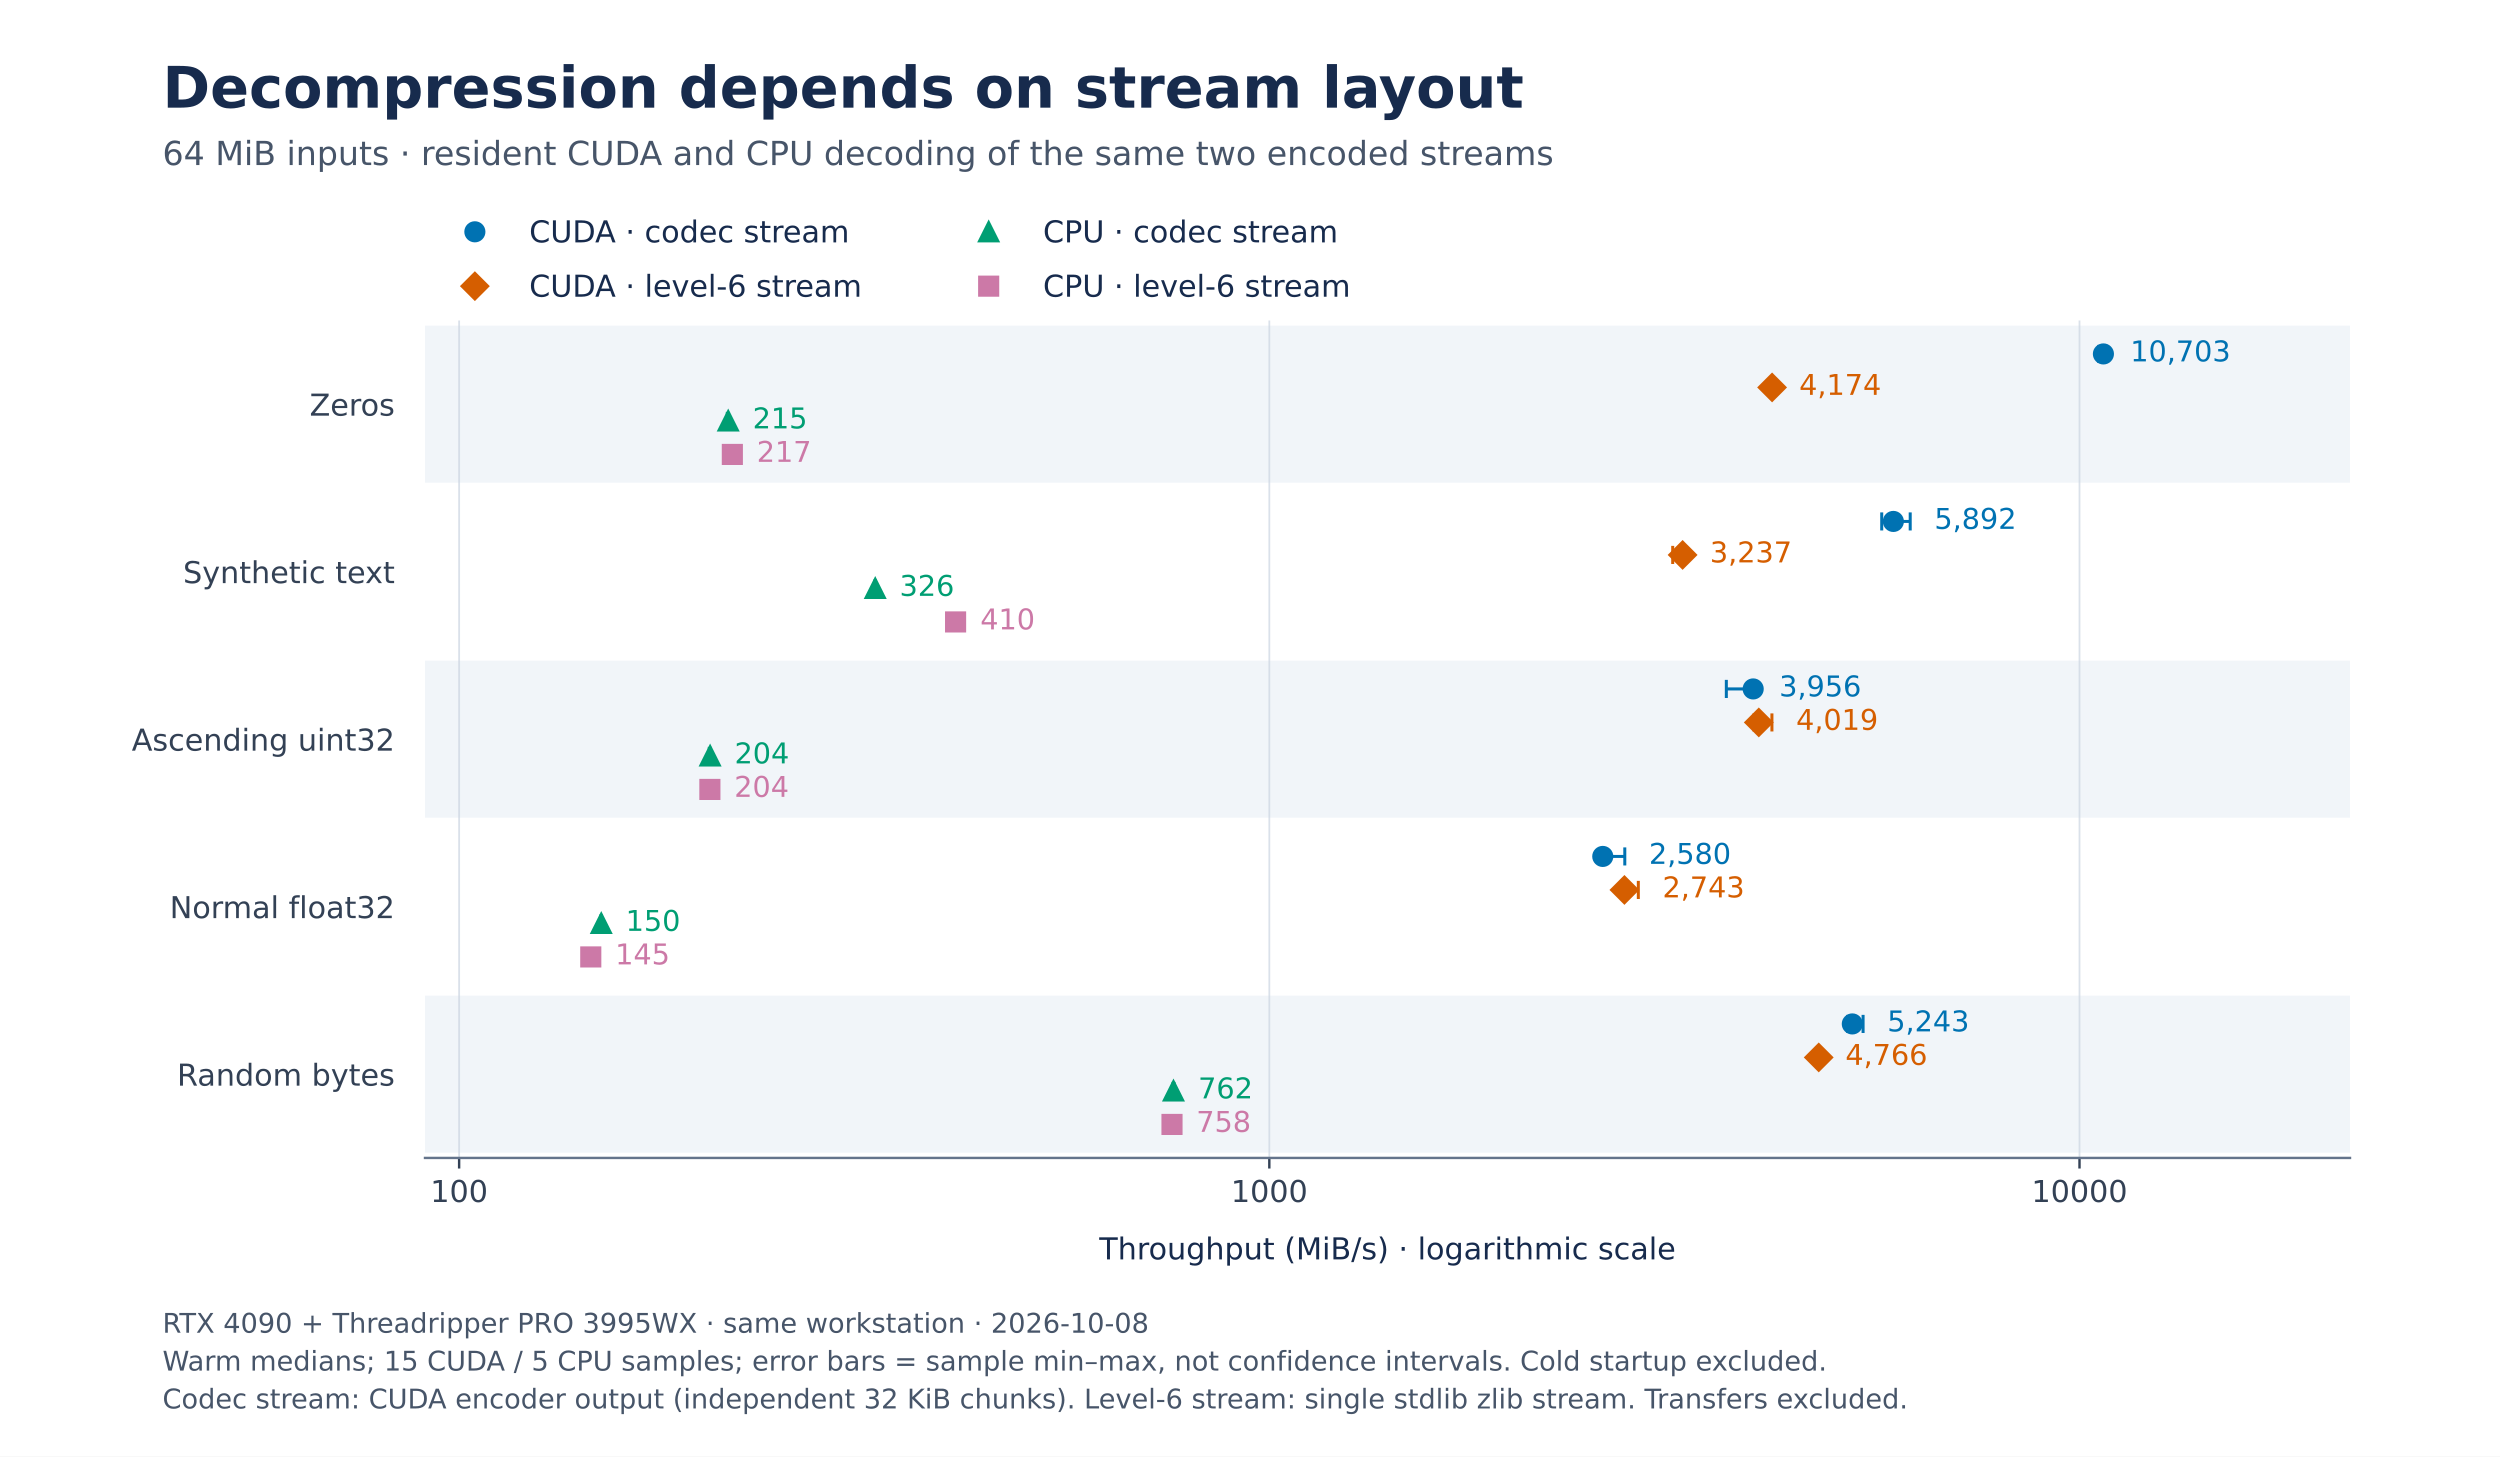
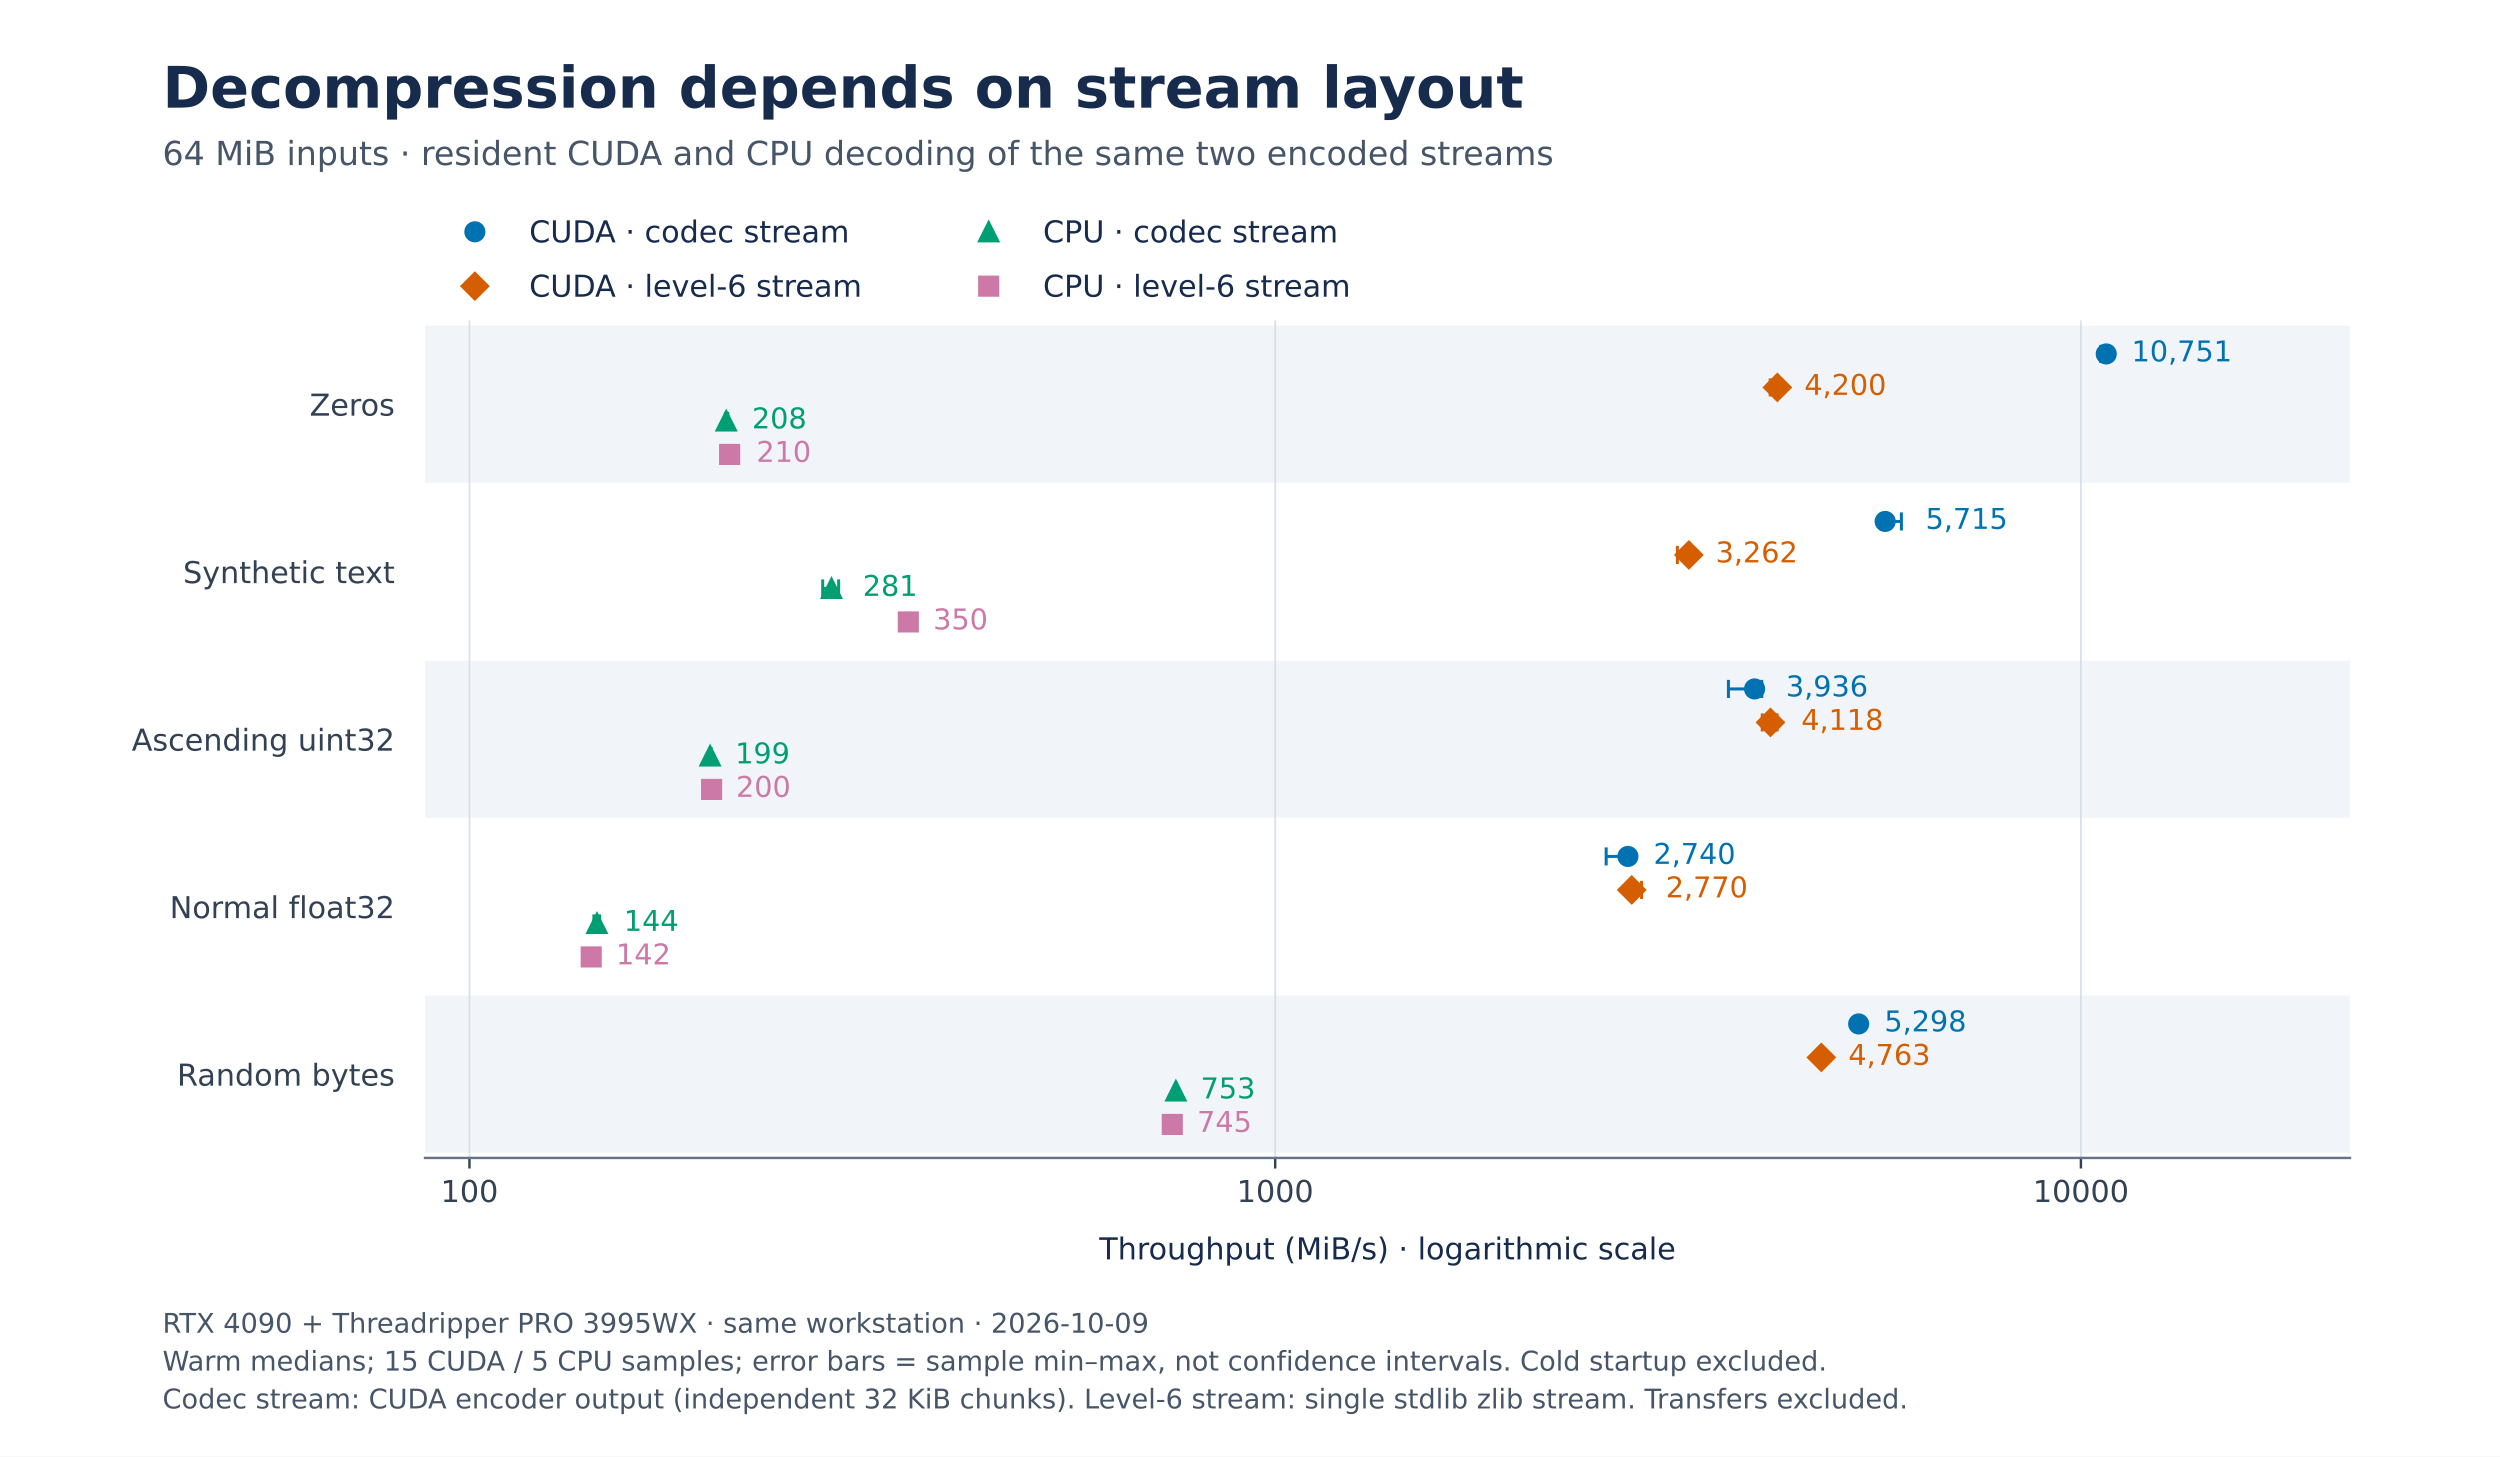
<svg xmlns="http://www.w3.org/2000/svg" xmlns:xlink="http://www.w3.org/1999/xlink" width="828pt" height="482.4pt" viewBox="0 0 828 482.4" version="1.1">
  <defs>
    <style type="text/css">*{stroke-linejoin: round; stroke-linecap: butt}</style>
  </defs>
  <g id="figure_1">
    <g id="patch_1">
      <path d="M 0 482.4 L 828 482.4 L 828 0 L 0 0 z " style="fill: #ffffff" />
    </g>
    <g id="axes_1">
      <g id="patch_2">
        <path d="M 140.76 383.508 L 778.32 383.508 L 778.32 106.128 L 140.76 106.128 z " style="fill: #ffffff" />
      </g>
      <g id="patch_3">
        <path d="M 140.76 108.347 L 778.32 108.347 L 778.32 159.385 L 140.76 159.385 z " clip-path="url(#p7696793b00)" style="fill: #f1f5f9; stroke: #f1f5f9; stroke-linejoin: miter" />
      </g>
      <g id="patch_4">
        <path d="M 140.76 219.299 L 778.32 219.299 L 778.32 270.337 L 140.76 270.337 z " clip-path="url(#p7696793b00)" style="fill: #f1f5f9; stroke: #f1f5f9; stroke-linejoin: miter" />
      </g>
      <g id="patch_5">
        <path d="M 140.76 330.251 L 778.32 330.251 L 778.32 381.289 L 140.76 381.289 z " clip-path="url(#p7696793b00)" style="fill: #f1f5f9; stroke: #f1f5f9; stroke-linejoin: miter" />
      </g>
      <g id="matplotlib.axis_1">
        <g id="xtick_1">
          <g id="line2d_1">
-             <path d="M 152.062 383.508 L 152.062 106.128 " clip-path="url(#p7696793b00)" style="fill: none; stroke: #cbd5e1; stroke-opacity: 0.7; stroke-width: 0.6; stroke-linecap: square" />
+             <path d="M 155.487 383.508 L 155.487 106.128 " clip-path="url(#p7696793b00)" style="fill: none; stroke: #cbd5e1; stroke-opacity: 0.7; stroke-width: 0.6; stroke-linecap: square" />
          </g>
          <g id="line2d_2">
            <defs>
              <path id="mdb11cd550d" d="M 0 0 L 0 3.5 " style="stroke: #334155; stroke-width: 0.8" />
            </defs>
            <g>
-               <use xlink:href="#mdb11cd550d" x="152.062" y="383.508" style="fill: #334155; stroke: #334155; stroke-width: 0.8" />
+               <use xlink:href="#mdb11cd550d" x="155.487" y="383.508" style="fill: #334155; stroke: #334155; stroke-width: 0.8" />
            </g>
          </g>
          <g id="text_1">
-             <text style="font-size: 10px; font-family: 'DejaVu Sans'; text-anchor: middle; fill: #334155" x="152.062" y="398.106" transform="rotate(-0 152.0619 398.1057)">100</text>
+             <text style="font-size: 10px; font-family: 'DejaVu Sans'; text-anchor: middle; fill: #334155" x="155.487" y="398.106" transform="rotate(-0 155.4866 398.1057)">100</text>
          </g>
        </g>
        <g id="xtick_2">
          <g id="line2d_3">
-             <path d="M 420.397 383.508 L 420.397 106.128 " clip-path="url(#p7696793b00)" style="fill: none; stroke: #cbd5e1; stroke-opacity: 0.7; stroke-width: 0.6; stroke-linecap: square" />
+             <path d="M 422.342 383.508 L 422.342 106.128 " clip-path="url(#p7696793b00)" style="fill: none; stroke: #cbd5e1; stroke-opacity: 0.7; stroke-width: 0.6; stroke-linecap: square" />
          </g>
          <g id="line2d_4">
            <g>
-               <use xlink:href="#mdb11cd550d" x="420.397" y="383.508" style="fill: #334155; stroke: #334155; stroke-width: 0.8" />
+               <use xlink:href="#mdb11cd550d" x="422.342" y="383.508" style="fill: #334155; stroke: #334155; stroke-width: 0.8" />
            </g>
          </g>
          <g id="text_2">
-             <text style="font-size: 10px; font-family: 'DejaVu Sans'; text-anchor: middle; fill: #334155" x="420.397" y="398.106" transform="rotate(-0 420.3966 398.1057)">1000</text>
+             <text style="font-size: 10px; font-family: 'DejaVu Sans'; text-anchor: middle; fill: #334155" x="422.342" y="398.106" transform="rotate(-0 422.3421 398.1057)">1000</text>
          </g>
        </g>
        <g id="xtick_3">
          <g id="line2d_5">
-             <path d="M 688.731 383.508 L 688.731 106.128 " clip-path="url(#p7696793b00)" style="fill: none; stroke: #cbd5e1; stroke-opacity: 0.7; stroke-width: 0.6; stroke-linecap: square" />
+             <path d="M 689.198 383.508 L 689.198 106.128 " clip-path="url(#p7696793b00)" style="fill: none; stroke: #cbd5e1; stroke-opacity: 0.7; stroke-width: 0.6; stroke-linecap: square" />
          </g>
          <g id="line2d_6">
            <g>
-               <use xlink:href="#mdb11cd550d" x="688.731" y="383.508" style="fill: #334155; stroke: #334155; stroke-width: 0.8" />
+               <use xlink:href="#mdb11cd550d" x="689.198" y="383.508" style="fill: #334155; stroke: #334155; stroke-width: 0.8" />
            </g>
          </g>
          <g id="text_3">
-             <text style="font-size: 10px; font-family: 'DejaVu Sans'; text-anchor: middle; fill: #334155" x="688.731" y="398.106" transform="rotate(-0 688.7314 398.1057)">10000</text>
+             <text style="font-size: 10px; font-family: 'DejaVu Sans'; text-anchor: middle; fill: #334155" x="689.198" y="398.106" transform="rotate(-0 689.1976 398.1057)">10000</text>
          </g>
        </g>
        <g id="text_4">
          <text style="font-size: 10px; font-family: 'DejaVu Sans'; text-anchor: middle; fill: #172b4d" x="459.54" y="417.106" transform="rotate(-0 459.54 417.1064)">Throughput (MiB/s) · logarithmic scale</text>
        </g>
      </g>
      <g id="matplotlib.axis_2">
        <g id="ytick_1">
          <g id="line2d_7" />
          <g id="text_5">
            <text style="font-size: 10px; font-family: 'DejaVu Sans'; text-anchor: end; fill: #334155" x="130.76" y="137.665" transform="rotate(-0 130.76 137.6648)">Zeros</text>
          </g>
        </g>
        <g id="ytick_2">
          <g id="line2d_8" />
          <g id="text_6">
            <text style="font-size: 10px; font-family: 'DejaVu Sans'; text-anchor: end; fill: #334155" x="130.76" y="193.141" transform="rotate(-0 130.76 193.1412)">Synthetic text</text>
          </g>
        </g>
        <g id="ytick_3">
          <g id="line2d_9" />
          <g id="text_7">
            <text style="font-size: 10px; font-family: 'DejaVu Sans'; text-anchor: end; fill: #334155" x="130.76" y="248.617" transform="rotate(-0 130.76 248.6172)">Ascending uint32</text>
          </g>
        </g>
        <g id="ytick_4">
          <g id="line2d_10" />
          <g id="text_8">
            <text style="font-size: 10px; font-family: 'DejaVu Sans'; text-anchor: end; fill: #334155" x="130.76" y="304.093" transform="rotate(-0 130.76 304.0932)">Normal float32</text>
          </g>
        </g>
        <g id="ytick_5">
          <g id="line2d_11" />
          <g id="text_9">
            <text style="font-size: 10px; font-family: 'DejaVu Sans'; text-anchor: end; fill: #334155" x="130.76" y="359.569" transform="rotate(-0 130.76 359.5692)">Random bytes</text>
          </g>
        </g>
      </g>
      <g id="patch_6">
        <path d="M 140.76 383.508 L 778.32 383.508 " style="fill: none; stroke: #64748b; stroke-width: 0.8; stroke-linejoin: miter; stroke-linecap: square" />
      </g>
      <g id="LineCollection_1">
-         <path d="M 695.129 117.223 L 697.543 117.223 " clip-path="url(#p7696793b00)" style="fill: none; stroke: #0072b2" />
+         <path d="M 695.754 117.223 L 697.988 117.223 " clip-path="url(#p7696793b00)" style="fill: none; stroke: #0072b2" />
      </g>
      <g id="line2d_12">
        <defs>
          <path id="m80cfbcdc09" d="M 0 3 L 0 -3 " style="stroke: #0072b2" />
        </defs>
        <g clip-path="url(#p7696793b00)">
-           <use xlink:href="#m80cfbcdc09" x="695.129" y="117.223" style="fill: #0072b2; stroke: #0072b2" />
+           <use xlink:href="#m80cfbcdc09" x="695.754" y="117.223" style="fill: #0072b2; stroke: #0072b2" />
        </g>
      </g>
      <g id="line2d_13">
        <g clip-path="url(#p7696793b00)">
-           <use xlink:href="#m80cfbcdc09" x="697.543" y="117.223" style="fill: #0072b2; stroke: #0072b2" />
+           <use xlink:href="#m80cfbcdc09" x="697.988" y="117.223" style="fill: #0072b2; stroke: #0072b2" />
        </g>
      </g>
      <g id="text_10">
-         <text style="font-size: 9.5px; font-family: 'DejaVu Sans'; text-anchor: start; fill: #0072b2" x="705.543" y="119.691" transform="rotate(-0 705.5432 119.691)">10,703</text>
+         <text style="font-size: 9.5px; font-family: 'DejaVu Sans'; text-anchor: start; fill: #0072b2" x="705.988" y="119.691" transform="rotate(-0 705.9885 119.691)">10,751</text>
      </g>
      <g id="LineCollection_2">
-         <path d="M 586.339 128.318 L 587.873 128.318 " clip-path="url(#p7696793b00)" style="fill: none; stroke: #d55e00" />
+         <path d="M 586.29 128.318 L 589.574 128.318 " clip-path="url(#p7696793b00)" style="fill: none; stroke: #d55e00" />
      </g>
      <g id="line2d_14">
        <defs>
          <path id="mbd5bac8d59" d="M 0 3 L 0 -3 " style="stroke: #d55e00" />
        </defs>
        <g clip-path="url(#p7696793b00)">
-           <use xlink:href="#mbd5bac8d59" x="586.339" y="128.318" style="fill: #d55e00; stroke: #d55e00" />
+           <use xlink:href="#mbd5bac8d59" x="586.29" y="128.318" style="fill: #d55e00; stroke: #d55e00" />
        </g>
      </g>
      <g id="line2d_15">
        <g clip-path="url(#p7696793b00)">
-           <use xlink:href="#mbd5bac8d59" x="587.873" y="128.318" style="fill: #d55e00; stroke: #d55e00" />
+           <use xlink:href="#mbd5bac8d59" x="589.574" y="128.318" style="fill: #d55e00; stroke: #d55e00" />
        </g>
      </g>
      <g id="text_11">
-         <text style="font-size: 9.5px; font-family: 'DejaVu Sans'; text-anchor: start; fill: #d55e00" x="595.873" y="130.786" transform="rotate(-0 595.8726 130.7862)">4,174</text>
+         <text style="font-size: 9.5px; font-family: 'DejaVu Sans'; text-anchor: start; fill: #d55e00" x="597.574" y="130.786" transform="rotate(-0 597.5739 130.7862)">4,200</text>
      </g>
      <g id="LineCollection_3">
-         <path d="M 240.879 139.414 L 241.282 139.414 " clip-path="url(#p7696793b00)" style="fill: none; stroke: #009e73" />
+         <path d="M 240.259 139.414 L 241.046 139.414 " clip-path="url(#p7696793b00)" style="fill: none; stroke: #009e73" />
      </g>
      <g id="line2d_16">
        <defs>
          <path id="md7ef5a2eea" d="M 0 3 L 0 -3 " style="stroke: #009e73" />
        </defs>
        <g clip-path="url(#p7696793b00)">
-           <use xlink:href="#md7ef5a2eea" x="240.879" y="139.414" style="fill: #009e73; stroke: #009e73" />
+           <use xlink:href="#md7ef5a2eea" x="240.259" y="139.414" style="fill: #009e73; stroke: #009e73" />
        </g>
      </g>
      <g id="line2d_17">
        <g clip-path="url(#p7696793b00)">
-           <use xlink:href="#md7ef5a2eea" x="241.282" y="139.414" style="fill: #009e73; stroke: #009e73" />
+           <use xlink:href="#md7ef5a2eea" x="241.046" y="139.414" style="fill: #009e73; stroke: #009e73" />
        </g>
      </g>
      <g id="text_12">
-         <text style="font-size: 9.5px; font-family: 'DejaVu Sans'; text-anchor: start; fill: #009e73" x="249.282" y="141.881" transform="rotate(-0 249.2824 141.8814)">215</text>
+         <text style="font-size: 9.5px; font-family: 'DejaVu Sans'; text-anchor: start; fill: #009e73" x="249.046" y="141.881" transform="rotate(-0 249.0459 141.8814)">208</text>
      </g>
      <g id="LineCollection_4">
-         <path d="M 242.144 150.509 L 242.627 150.509 " clip-path="url(#p7696793b00)" style="fill: none; stroke: #cc79a7" />
+         <path d="M 241.36 150.509 L 242.517 150.509 " clip-path="url(#p7696793b00)" style="fill: none; stroke: #cc79a7" />
      </g>
      <g id="line2d_18">
        <defs>
          <path id="me2fd30c0d4" d="M 0 3 L 0 -3 " style="stroke: #cc79a7" />
        </defs>
        <g clip-path="url(#p7696793b00)">
-           <use xlink:href="#me2fd30c0d4" x="242.144" y="150.509" style="fill: #cc79a7; stroke: #cc79a7" />
+           <use xlink:href="#me2fd30c0d4" x="241.36" y="150.509" style="fill: #cc79a7; stroke: #cc79a7" />
        </g>
      </g>
      <g id="line2d_19">
        <g clip-path="url(#p7696793b00)">
-           <use xlink:href="#me2fd30c0d4" x="242.627" y="150.509" style="fill: #cc79a7; stroke: #cc79a7" />
+           <use xlink:href="#me2fd30c0d4" x="242.517" y="150.509" style="fill: #cc79a7; stroke: #cc79a7" />
        </g>
      </g>
      <g id="text_13">
-         <text style="font-size: 9.5px; font-family: 'DejaVu Sans'; text-anchor: start; fill: #cc79a7" x="250.627" y="152.977" transform="rotate(-0 250.627 152.9766)">217</text>
+         <text style="font-size: 9.5px; font-family: 'DejaVu Sans'; text-anchor: start; fill: #cc79a7" x="250.517" y="152.977" transform="rotate(-0 250.5175 152.9766)">210</text>
      </g>
      <g id="LineCollection_5">
-         <path d="M 623.225 172.699 L 632.66 172.699 " clip-path="url(#p7696793b00)" style="fill: none; stroke: #0072b2" />
+         <path d="M 623.064 172.699 L 629.743 172.699 " clip-path="url(#p7696793b00)" style="fill: none; stroke: #0072b2" />
      </g>
      <g id="line2d_20">
        <g clip-path="url(#p7696793b00)">
-           <use xlink:href="#m80cfbcdc09" x="623.225" y="172.699" style="fill: #0072b2; stroke: #0072b2" />
+           <use xlink:href="#m80cfbcdc09" x="623.064" y="172.699" style="fill: #0072b2; stroke: #0072b2" />
        </g>
      </g>
      <g id="line2d_21">
        <g clip-path="url(#p7696793b00)">
-           <use xlink:href="#m80cfbcdc09" x="632.66" y="172.699" style="fill: #0072b2; stroke: #0072b2" />
+           <use xlink:href="#m80cfbcdc09" x="629.743" y="172.699" style="fill: #0072b2; stroke: #0072b2" />
        </g>
      </g>
      <g id="text_14">
-         <text style="font-size: 9.5px; font-family: 'DejaVu Sans'; text-anchor: start; fill: #0072b2" x="640.66" y="175.167" transform="rotate(-0 640.6603 175.167)">5,892</text>
+         <text style="font-size: 9.5px; font-family: 'DejaVu Sans'; text-anchor: start; fill: #0072b2" x="637.743" y="175.167" transform="rotate(-0 637.7434 175.167)">5,715</text>
      </g>
      <g id="LineCollection_6">
-         <path d="M 554.003 183.794 L 558.312 183.794 " clip-path="url(#p7696793b00)" style="fill: none; stroke: #d55e00" />
+         <path d="M 555.547 183.794 L 560.212 183.794 " clip-path="url(#p7696793b00)" style="fill: none; stroke: #d55e00" />
      </g>
      <g id="line2d_22">
        <g clip-path="url(#p7696793b00)">
-           <use xlink:href="#mbd5bac8d59" x="554.003" y="183.794" style="fill: #d55e00; stroke: #d55e00" />
+           <use xlink:href="#mbd5bac8d59" x="555.547" y="183.794" style="fill: #d55e00; stroke: #d55e00" />
        </g>
      </g>
      <g id="line2d_23">
        <g clip-path="url(#p7696793b00)">
-           <use xlink:href="#mbd5bac8d59" x="558.312" y="183.794" style="fill: #d55e00; stroke: #d55e00" />
+           <use xlink:href="#mbd5bac8d59" x="560.212" y="183.794" style="fill: #d55e00; stroke: #d55e00" />
        </g>
      </g>
      <g id="text_15">
-         <text style="font-size: 9.5px; font-family: 'DejaVu Sans'; text-anchor: start; fill: #d55e00" x="566.312" y="186.262" transform="rotate(-0 566.3117 186.2622)">3,237</text>
+         <text style="font-size: 9.5px; font-family: 'DejaVu Sans'; text-anchor: start; fill: #d55e00" x="568.212" y="186.262" transform="rotate(-0 568.2118 186.2622)">3,262</text>
      </g>
      <g id="LineCollection_7">
-         <path d="M 289.772 194.89 L 289.938 194.89 " clip-path="url(#p7696793b00)" style="fill: none; stroke: #009e73" />
+         <path d="M 272.472 194.89 L 277.753 194.89 " clip-path="url(#p7696793b00)" style="fill: none; stroke: #009e73" />
      </g>
      <g id="line2d_24">
        <g clip-path="url(#p7696793b00)">
-           <use xlink:href="#md7ef5a2eea" x="289.772" y="194.89" style="fill: #009e73; stroke: #009e73" />
+           <use xlink:href="#md7ef5a2eea" x="272.472" y="194.89" style="fill: #009e73; stroke: #009e73" />
        </g>
      </g>
      <g id="line2d_25">
        <g clip-path="url(#p7696793b00)">
-           <use xlink:href="#md7ef5a2eea" x="289.938" y="194.89" style="fill: #009e73; stroke: #009e73" />
+           <use xlink:href="#md7ef5a2eea" x="277.753" y="194.89" style="fill: #009e73; stroke: #009e73" />
        </g>
      </g>
      <g id="text_16">
-         <text style="font-size: 9.5px; font-family: 'DejaVu Sans'; text-anchor: start; fill: #009e73" x="297.938" y="197.357" transform="rotate(-0 297.9385 197.3574)">326</text>
+         <text style="font-size: 9.5px; font-family: 'DejaVu Sans'; text-anchor: start; fill: #009e73" x="285.753" y="197.357" transform="rotate(-0 285.753 197.3574)">281</text>
      </g>
      <g id="LineCollection_8">
-         <path d="M 316.127 205.985 L 316.66 205.985 " clip-path="url(#p7696793b00)" style="fill: none; stroke: #cc79a7" />
+         <path d="M 300.077 205.985 L 301.071 205.985 " clip-path="url(#p7696793b00)" style="fill: none; stroke: #cc79a7" />
      </g>
      <g id="line2d_26">
        <g clip-path="url(#p7696793b00)">
-           <use xlink:href="#me2fd30c0d4" x="316.127" y="205.985" style="fill: #cc79a7; stroke: #cc79a7" />
+           <use xlink:href="#me2fd30c0d4" x="300.077" y="205.985" style="fill: #cc79a7; stroke: #cc79a7" />
        </g>
      </g>
      <g id="line2d_27">
        <g clip-path="url(#p7696793b00)">
-           <use xlink:href="#me2fd30c0d4" x="316.66" y="205.985" style="fill: #cc79a7; stroke: #cc79a7" />
+           <use xlink:href="#me2fd30c0d4" x="301.071" y="205.985" style="fill: #cc79a7; stroke: #cc79a7" />
        </g>
      </g>
      <g id="text_17">
-         <text style="font-size: 9.5px; font-family: 'DejaVu Sans'; text-anchor: start; fill: #cc79a7" x="324.66" y="208.453" transform="rotate(-0 324.6595 208.4526)">410</text>
+         <text style="font-size: 9.5px; font-family: 'DejaVu Sans'; text-anchor: start; fill: #cc79a7" x="309.071" y="208.453" transform="rotate(-0 309.0708 208.4526)">350</text>
      </g>
      <g id="LineCollection_9">
-         <path d="M 571.763 228.175 L 581.27 228.175 " clip-path="url(#p7696793b00)" style="fill: none; stroke: #0072b2" />
+         <path d="M 572.461 228.175 L 583.496 228.175 " clip-path="url(#p7696793b00)" style="fill: none; stroke: #0072b2" />
      </g>
      <g id="line2d_28">
        <g clip-path="url(#p7696793b00)">
-           <use xlink:href="#m80cfbcdc09" x="571.763" y="228.175" style="fill: #0072b2; stroke: #0072b2" />
+           <use xlink:href="#m80cfbcdc09" x="572.461" y="228.175" style="fill: #0072b2; stroke: #0072b2" />
        </g>
      </g>
      <g id="line2d_29">
        <g clip-path="url(#p7696793b00)">
-           <use xlink:href="#m80cfbcdc09" x="581.27" y="228.175" style="fill: #0072b2; stroke: #0072b2" />
+           <use xlink:href="#m80cfbcdc09" x="583.496" y="228.175" style="fill: #0072b2; stroke: #0072b2" />
        </g>
      </g>
      <g id="text_18">
-         <text style="font-size: 9.5px; font-family: 'DejaVu Sans'; text-anchor: start; fill: #0072b2" x="589.27" y="230.643" transform="rotate(-0 589.2702 230.643)">3,956</text>
+         <text style="font-size: 9.5px; font-family: 'DejaVu Sans'; text-anchor: start; fill: #0072b2" x="591.496" y="230.643" transform="rotate(-0 591.4961 230.643)">3,936</text>
      </g>
      <g id="LineCollection_10">
-         <path d="M 580.931 239.27 L 586.861 239.27 " clip-path="url(#p7696793b00)" style="fill: none; stroke: #d55e00" />
+         <path d="M 583.665 239.27 L 588.582 239.27 " clip-path="url(#p7696793b00)" style="fill: none; stroke: #d55e00" />
      </g>
      <g id="line2d_30">
        <g clip-path="url(#p7696793b00)">
-           <use xlink:href="#mbd5bac8d59" x="580.931" y="239.27" style="fill: #d55e00; stroke: #d55e00" />
+           <use xlink:href="#mbd5bac8d59" x="583.665" y="239.27" style="fill: #d55e00; stroke: #d55e00" />
        </g>
      </g>
      <g id="line2d_31">
        <g clip-path="url(#p7696793b00)">
-           <use xlink:href="#mbd5bac8d59" x="586.861" y="239.27" style="fill: #d55e00; stroke: #d55e00" />
+           <use xlink:href="#mbd5bac8d59" x="588.582" y="239.27" style="fill: #d55e00; stroke: #d55e00" />
        </g>
      </g>
      <g id="text_19">
-         <text style="font-size: 9.5px; font-family: 'DejaVu Sans'; text-anchor: start; fill: #d55e00" x="594.861" y="241.738" transform="rotate(-0 594.8606 241.7382)">4,019</text>
+         <text style="font-size: 9.5px; font-family: 'DejaVu Sans'; text-anchor: start; fill: #d55e00" x="596.582" y="241.738" transform="rotate(-0 596.5822 241.7382)">4,118</text>
      </g>
      <g id="LineCollection_11">
-         <path d="M 234.906 250.366 L 235.275 250.366 " clip-path="url(#p7696793b00)" style="fill: none; stroke: #009e73" />
+         <path d="M 235.108 250.366 L 235.491 250.366 " clip-path="url(#p7696793b00)" style="fill: none; stroke: #009e73" />
      </g>
      <g id="line2d_32">
        <g clip-path="url(#p7696793b00)">
-           <use xlink:href="#md7ef5a2eea" x="234.906" y="250.366" style="fill: #009e73; stroke: #009e73" />
+           <use xlink:href="#md7ef5a2eea" x="235.108" y="250.366" style="fill: #009e73; stroke: #009e73" />
        </g>
      </g>
      <g id="line2d_33">
        <g clip-path="url(#p7696793b00)">
-           <use xlink:href="#md7ef5a2eea" x="235.275" y="250.366" style="fill: #009e73; stroke: #009e73" />
+           <use xlink:href="#md7ef5a2eea" x="235.491" y="250.366" style="fill: #009e73; stroke: #009e73" />
        </g>
      </g>
      <g id="text_20">
-         <text style="font-size: 9.5px; font-family: 'DejaVu Sans'; text-anchor: start; fill: #009e73" x="243.275" y="252.833" transform="rotate(-0 243.2753 252.8334)">204</text>
+         <text style="font-size: 9.5px; font-family: 'DejaVu Sans'; text-anchor: start; fill: #009e73" x="243.491" y="252.833" transform="rotate(-0 243.4914 252.8334)">199</text>
      </g>
      <g id="LineCollection_12">
-         <path d="M 235.019 261.461 L 235.176 261.461 " clip-path="url(#p7696793b00)" style="fill: none; stroke: #cc79a7" />
+         <path d="M 235.481 261.461 L 235.768 261.461 " clip-path="url(#p7696793b00)" style="fill: none; stroke: #cc79a7" />
      </g>
      <g id="line2d_34">
        <g clip-path="url(#p7696793b00)">
-           <use xlink:href="#me2fd30c0d4" x="235.019" y="261.461" style="fill: #cc79a7; stroke: #cc79a7" />
+           <use xlink:href="#me2fd30c0d4" x="235.481" y="261.461" style="fill: #cc79a7; stroke: #cc79a7" />
        </g>
      </g>
      <g id="line2d_35">
        <g clip-path="url(#p7696793b00)">
-           <use xlink:href="#me2fd30c0d4" x="235.176" y="261.461" style="fill: #cc79a7; stroke: #cc79a7" />
+           <use xlink:href="#me2fd30c0d4" x="235.768" y="261.461" style="fill: #cc79a7; stroke: #cc79a7" />
        </g>
      </g>
      <g id="text_21">
-         <text style="font-size: 9.5px; font-family: 'DejaVu Sans'; text-anchor: start; fill: #cc79a7" x="243.176" y="263.929" transform="rotate(-0 243.176 263.9286)">204</text>
+         <text style="font-size: 9.5px; font-family: 'DejaVu Sans'; text-anchor: start; fill: #cc79a7" x="243.768" y="263.929" transform="rotate(-0 243.768 263.9286)">200</text>
      </g>
      <g id="LineCollection_13">
-         <path d="M 530.043 283.651 L 538.13 283.651 " clip-path="url(#p7696793b00)" style="fill: none; stroke: #0072b2" />
+         <path d="M 531.962 283.651 L 539.625 283.651 " clip-path="url(#p7696793b00)" style="fill: none; stroke: #0072b2" />
      </g>
      <g id="line2d_36">
        <g clip-path="url(#p7696793b00)">
-           <use xlink:href="#m80cfbcdc09" x="530.043" y="283.651" style="fill: #0072b2; stroke: #0072b2" />
+           <use xlink:href="#m80cfbcdc09" x="531.962" y="283.651" style="fill: #0072b2; stroke: #0072b2" />
        </g>
      </g>
      <g id="line2d_37">
        <g clip-path="url(#p7696793b00)">
-           <use xlink:href="#m80cfbcdc09" x="538.13" y="283.651" style="fill: #0072b2; stroke: #0072b2" />
+           <use xlink:href="#m80cfbcdc09" x="539.625" y="283.651" style="fill: #0072b2; stroke: #0072b2" />
        </g>
      </g>
      <g id="text_22">
-         <text style="font-size: 9.5px; font-family: 'DejaVu Sans'; text-anchor: start; fill: #0072b2" x="546.13" y="286.119" transform="rotate(-0 546.1303 286.119)">2,580</text>
+         <text style="font-size: 9.5px; font-family: 'DejaVu Sans'; text-anchor: start; fill: #0072b2" x="547.625" y="286.119" transform="rotate(-0 547.6252 286.119)">2,740</text>
      </g>
      <g id="LineCollection_14">
-         <path d="M 536.858 294.746 L 542.612 294.746 " clip-path="url(#p7696793b00)" style="fill: none; stroke: #d55e00" />
+         <path d="M 539.693 294.746 L 543.691 294.746 " clip-path="url(#p7696793b00)" style="fill: none; stroke: #d55e00" />
      </g>
      <g id="line2d_38">
        <g clip-path="url(#p7696793b00)">
-           <use xlink:href="#mbd5bac8d59" x="536.858" y="294.746" style="fill: #d55e00; stroke: #d55e00" />
+           <use xlink:href="#mbd5bac8d59" x="539.693" y="294.746" style="fill: #d55e00; stroke: #d55e00" />
        </g>
      </g>
      <g id="line2d_39">
        <g clip-path="url(#p7696793b00)">
-           <use xlink:href="#mbd5bac8d59" x="542.612" y="294.746" style="fill: #d55e00; stroke: #d55e00" />
+           <use xlink:href="#mbd5bac8d59" x="543.691" y="294.746" style="fill: #d55e00; stroke: #d55e00" />
        </g>
      </g>
      <g id="text_23">
-         <text style="font-size: 9.5px; font-family: 'DejaVu Sans'; text-anchor: start; fill: #d55e00" x="550.612" y="297.214" transform="rotate(-0 550.6118 297.2142)">2,743</text>
+         <text style="font-size: 9.5px; font-family: 'DejaVu Sans'; text-anchor: start; fill: #d55e00" x="551.691" y="297.214" transform="rotate(-0 551.6908 297.2142)">2,770</text>
      </g>
      <g id="LineCollection_15">
-         <path d="M 198.983 305.842 L 199.221 305.842 " clip-path="url(#p7696793b00)" style="fill: none; stroke: #009e73" />
+         <path d="M 196.701 305.842 L 198.618 305.842 " clip-path="url(#p7696793b00)" style="fill: none; stroke: #009e73" />
      </g>
      <g id="line2d_40">
        <g clip-path="url(#p7696793b00)">
-           <use xlink:href="#md7ef5a2eea" x="198.983" y="305.842" style="fill: #009e73; stroke: #009e73" />
+           <use xlink:href="#md7ef5a2eea" x="196.701" y="305.842" style="fill: #009e73; stroke: #009e73" />
        </g>
      </g>
      <g id="line2d_41">
        <g clip-path="url(#p7696793b00)">
-           <use xlink:href="#md7ef5a2eea" x="199.221" y="305.842" style="fill: #009e73; stroke: #009e73" />
+           <use xlink:href="#md7ef5a2eea" x="198.618" y="305.842" style="fill: #009e73; stroke: #009e73" />
        </g>
      </g>
      <g id="text_24">
-         <text style="font-size: 9.5px; font-family: 'DejaVu Sans'; text-anchor: start; fill: #009e73" x="207.221" y="308.309" transform="rotate(-0 207.221 308.3094)">150</text>
+         <text style="font-size: 9.5px; font-family: 'DejaVu Sans'; text-anchor: start; fill: #009e73" x="206.618" y="308.309" transform="rotate(-0 206.618 308.3094)">144</text>
      </g>
      <g id="LineCollection_16">
-         <path d="M 195.532 316.937 L 195.741 316.937 " clip-path="url(#p7696793b00)" style="fill: none; stroke: #cc79a7" />
+         <path d="M 195.231 316.937 L 196.023 316.937 " clip-path="url(#p7696793b00)" style="fill: none; stroke: #cc79a7" />
      </g>
      <g id="line2d_42">
        <g clip-path="url(#p7696793b00)">
-           <use xlink:href="#me2fd30c0d4" x="195.532" y="316.937" style="fill: #cc79a7; stroke: #cc79a7" />
+           <use xlink:href="#me2fd30c0d4" x="195.231" y="316.937" style="fill: #cc79a7; stroke: #cc79a7" />
        </g>
      </g>
      <g id="line2d_43">
        <g clip-path="url(#p7696793b00)">
-           <use xlink:href="#me2fd30c0d4" x="195.741" y="316.937" style="fill: #cc79a7; stroke: #cc79a7" />
+           <use xlink:href="#me2fd30c0d4" x="196.023" y="316.937" style="fill: #cc79a7; stroke: #cc79a7" />
        </g>
      </g>
      <g id="text_25">
-         <text style="font-size: 9.5px; font-family: 'DejaVu Sans'; text-anchor: start; fill: #cc79a7" x="203.741" y="319.405" transform="rotate(-0 203.7407 319.4046)">145</text>
+         <text style="font-size: 9.5px; font-family: 'DejaVu Sans'; text-anchor: start; fill: #cc79a7" x="204.023" y="319.405" transform="rotate(-0 204.0226 319.4046)">142</text>
      </g>
      <g id="LineCollection_17">
-         <path d="M 611.957 339.127 L 617.054 339.127 " clip-path="url(#p7696793b00)" style="fill: none; stroke: #0072b2" />
+         <path d="M 614.484 339.127 L 616.098 339.127 " clip-path="url(#p7696793b00)" style="fill: none; stroke: #0072b2" />
      </g>
      <g id="line2d_44">
        <g clip-path="url(#p7696793b00)">
-           <use xlink:href="#m80cfbcdc09" x="611.957" y="339.127" style="fill: #0072b2; stroke: #0072b2" />
+           <use xlink:href="#m80cfbcdc09" x="614.484" y="339.127" style="fill: #0072b2; stroke: #0072b2" />
        </g>
      </g>
      <g id="line2d_45">
        <g clip-path="url(#p7696793b00)">
-           <use xlink:href="#m80cfbcdc09" x="617.054" y="339.127" style="fill: #0072b2; stroke: #0072b2" />
+           <use xlink:href="#m80cfbcdc09" x="616.098" y="339.127" style="fill: #0072b2; stroke: #0072b2" />
        </g>
      </g>
      <g id="text_26">
-         <text style="font-size: 9.5px; font-family: 'DejaVu Sans'; text-anchor: start; fill: #0072b2" x="625.054" y="341.595" transform="rotate(-0 625.0538 341.595)">5,243</text>
+         <text style="font-size: 9.5px; font-family: 'DejaVu Sans'; text-anchor: start; fill: #0072b2" x="624.098" y="341.595" transform="rotate(-0 624.0983 341.595)">5,298</text>
      </g>
      <g id="LineCollection_18">
-         <path d="M 601.299 350.222 L 603.172 350.222 " clip-path="url(#p7696793b00)" style="fill: none; stroke: #d55e00" />
+         <path d="M 602.665 350.222 L 604.163 350.222 " clip-path="url(#p7696793b00)" style="fill: none; stroke: #d55e00" />
      </g>
      <g id="line2d_46">
        <g clip-path="url(#p7696793b00)">
-           <use xlink:href="#mbd5bac8d59" x="601.299" y="350.222" style="fill: #d55e00; stroke: #d55e00" />
+           <use xlink:href="#mbd5bac8d59" x="602.665" y="350.222" style="fill: #d55e00; stroke: #d55e00" />
        </g>
      </g>
      <g id="line2d_47">
        <g clip-path="url(#p7696793b00)">
-           <use xlink:href="#mbd5bac8d59" x="603.172" y="350.222" style="fill: #d55e00; stroke: #d55e00" />
+           <use xlink:href="#mbd5bac8d59" x="604.163" y="350.222" style="fill: #d55e00; stroke: #d55e00" />
        </g>
      </g>
      <g id="text_27">
-         <text style="font-size: 9.5px; font-family: 'DejaVu Sans'; text-anchor: start; fill: #d55e00" x="611.172" y="352.69" transform="rotate(-0 611.1721 352.6902)">4,766</text>
+         <text style="font-size: 9.5px; font-family: 'DejaVu Sans'; text-anchor: start; fill: #d55e00" x="612.163" y="352.69" transform="rotate(-0 612.1627 352.6902)">4,763</text>
      </g>
      <g id="LineCollection_19">
-         <path d="M 388.51 361.318 L 388.817 361.318 " clip-path="url(#p7696793b00)" style="fill: none; stroke: #009e73" />
+         <path d="M 389.343 361.318 L 389.635 361.318 " clip-path="url(#p7696793b00)" style="fill: none; stroke: #009e73" />
      </g>
      <g id="line2d_48">
        <g clip-path="url(#p7696793b00)">
-           <use xlink:href="#md7ef5a2eea" x="388.51" y="361.318" style="fill: #009e73; stroke: #009e73" />
+           <use xlink:href="#md7ef5a2eea" x="389.343" y="361.318" style="fill: #009e73; stroke: #009e73" />
        </g>
      </g>
      <g id="line2d_49">
        <g clip-path="url(#p7696793b00)">
-           <use xlink:href="#md7ef5a2eea" x="388.817" y="361.318" style="fill: #009e73; stroke: #009e73" />
+           <use xlink:href="#md7ef5a2eea" x="389.635" y="361.318" style="fill: #009e73; stroke: #009e73" />
        </g>
      </g>
      <g id="text_28">
-         <text style="font-size: 9.5px; font-family: 'DejaVu Sans'; text-anchor: start; fill: #009e73" x="396.817" y="363.785" transform="rotate(-0 396.8173 363.7854)">762</text>
+         <text style="font-size: 9.5px; font-family: 'DejaVu Sans'; text-anchor: start; fill: #009e73" x="397.635" y="363.785" transform="rotate(-0 397.6354 363.7854)">753</text>
      </g>
      <g id="LineCollection_20">
-         <path d="M 387.997 372.413 L 388.207 372.413 " clip-path="url(#p7696793b00)" style="fill: none; stroke: #cc79a7" />
+         <path d="M 386.323 372.413 L 388.464 372.413 " clip-path="url(#p7696793b00)" style="fill: none; stroke: #cc79a7" />
      </g>
      <g id="line2d_50">
        <g clip-path="url(#p7696793b00)">
-           <use xlink:href="#me2fd30c0d4" x="387.997" y="372.413" style="fill: #cc79a7; stroke: #cc79a7" />
+           <use xlink:href="#me2fd30c0d4" x="386.323" y="372.413" style="fill: #cc79a7; stroke: #cc79a7" />
        </g>
      </g>
      <g id="line2d_51">
        <g clip-path="url(#p7696793b00)">
-           <use xlink:href="#me2fd30c0d4" x="388.207" y="372.413" style="fill: #cc79a7; stroke: #cc79a7" />
+           <use xlink:href="#me2fd30c0d4" x="388.464" y="372.413" style="fill: #cc79a7; stroke: #cc79a7" />
        </g>
      </g>
      <g id="text_29">
-         <text style="font-size: 9.5px; font-family: 'DejaVu Sans'; text-anchor: start; fill: #cc79a7" x="396.207" y="374.881" transform="rotate(-0 396.2066 374.8806)">758</text>
+         <text style="font-size: 9.5px; font-family: 'DejaVu Sans'; text-anchor: start; fill: #cc79a7" x="396.464" y="374.881" transform="rotate(-0 396.4642 374.8806)">745</text>
      </g>
      <g id="line2d_52">
        <defs>
          <path id="m6a9151dbd4" d="M 0 3 C 0.796 3 1.559 2.684 2.121 2.121 C 2.684 1.559 3 0.796 3 0 C 3 -0.796 2.684 -1.559 2.121 -2.121 C 1.559 -2.684 0.796 -3 0 -3 C -0.796 -3 -1.559 -2.684 -2.121 -2.121 C -2.684 -1.559 -3 -0.796 -3 0 C -3 0.796 -2.684 1.559 -2.121 2.121 C -1.559 2.684 -0.796 3 0 3 z " style="stroke: #0072b2" />
        </defs>
        <g clip-path="url(#p7696793b00)">
-           <use xlink:href="#m6a9151dbd4" x="696.65" y="117.223" style="fill: #0072b2; stroke: #0072b2" />
+           <use xlink:href="#m6a9151dbd4" x="697.593" y="117.223" style="fill: #0072b2; stroke: #0072b2" />
        </g>
      </g>
      <g id="line2d_53">
        <defs>
          <path id="m3d64915b96" d="M -0 4.243 L 4.243 0 L 0 -4.243 L -4.243 -0 z " style="stroke: #d55e00; stroke-linejoin: miter" />
        </defs>
        <g clip-path="url(#p7696793b00)">
-           <use xlink:href="#m3d64915b96" x="586.918" y="128.318" style="fill: #d55e00; stroke: #d55e00; stroke-linejoin: miter" />
+           <use xlink:href="#m3d64915b96" x="588.657" y="128.318" style="fill: #d55e00; stroke: #d55e00; stroke-linejoin: miter" />
        </g>
      </g>
      <g id="line2d_54">
        <defs>
          <path id="m1300670b77" d="M 0 -3 L -3 3 L 3 3 z " style="stroke: #009e73; stroke-linejoin: miter" />
        </defs>
        <g clip-path="url(#p7696793b00)">
-           <use xlink:href="#m1300670b77" x="241.184" y="139.414" style="fill: #009e73; stroke: #009e73; stroke-linejoin: miter" />
+           <use xlink:href="#m1300670b77" x="240.532" y="139.414" style="fill: #009e73; stroke: #009e73; stroke-linejoin: miter" />
        </g>
      </g>
      <g id="line2d_55">
        <defs>
          <path id="m1e8510a4ea" d="M -3 3 L 3 3 L 3 -3 L -3 -3 z " style="stroke: #cc79a7; stroke-linejoin: miter" />
        </defs>
        <g clip-path="url(#p7696793b00)">
-           <use xlink:href="#m1e8510a4ea" x="242.552" y="150.509" style="fill: #cc79a7; stroke: #cc79a7; stroke-linejoin: miter" />
+           <use xlink:href="#m1e8510a4ea" x="241.654" y="150.509" style="fill: #cc79a7; stroke: #cc79a7; stroke-linejoin: miter" />
        </g>
      </g>
      <g id="line2d_56">
        <g clip-path="url(#p7696793b00)">
-           <use xlink:href="#m6a9151dbd4" x="627.081" y="172.699" style="fill: #0072b2; stroke: #0072b2" />
+           <use xlink:href="#m6a9151dbd4" x="624.365" y="172.699" style="fill: #0072b2; stroke: #0072b2" />
        </g>
      </g>
      <g id="line2d_57">
        <g clip-path="url(#p7696793b00)">
-           <use xlink:href="#m3d64915b96" x="557.278" y="183.794" style="fill: #d55e00; stroke: #d55e00; stroke-linejoin: miter" />
+           <use xlink:href="#m3d64915b96" x="559.355" y="183.794" style="fill: #d55e00; stroke: #d55e00; stroke-linejoin: miter" />
        </g>
      </g>
      <g id="line2d_58">
        <g clip-path="url(#p7696793b00)">
-           <use xlink:href="#m1300670b77" x="289.875" y="194.89" style="fill: #009e73; stroke: #009e73; stroke-linejoin: miter" />
+           <use xlink:href="#m1300670b77" x="275.392" y="194.89" style="fill: #009e73; stroke: #009e73; stroke-linejoin: miter" />
        </g>
      </g>
      <g id="line2d_59">
        <g clip-path="url(#p7696793b00)">
-           <use xlink:href="#m1e8510a4ea" x="316.489" y="205.985" style="fill: #cc79a7; stroke: #cc79a7; stroke-linejoin: miter" />
+           <use xlink:href="#m1e8510a4ea" x="300.832" y="205.985" style="fill: #cc79a7; stroke: #cc79a7; stroke-linejoin: miter" />
        </g>
      </g>
      <g id="line2d_60">
        <g clip-path="url(#p7696793b00)">
-           <use xlink:href="#m6a9151dbd4" x="580.654" y="228.175" style="fill: #0072b2; stroke: #0072b2" />
+           <use xlink:href="#m6a9151dbd4" x="581.123" y="228.175" style="fill: #0072b2; stroke: #0072b2" />
        </g>
      </g>
      <g id="line2d_61">
        <g clip-path="url(#p7696793b00)">
-           <use xlink:href="#m3d64915b96" x="582.508" y="239.27" style="fill: #d55e00; stroke: #d55e00; stroke-linejoin: miter" />
+           <use xlink:href="#m3d64915b96" x="586.383" y="239.27" style="fill: #d55e00; stroke: #d55e00; stroke-linejoin: miter" />
        </g>
      </g>
      <g id="line2d_62">
        <g clip-path="url(#p7696793b00)">
-           <use xlink:href="#m1300670b77" x="235.19" y="250.366" style="fill: #009e73; stroke: #009e73; stroke-linejoin: miter" />
+           <use xlink:href="#m1300670b77" x="235.181" y="250.366" style="fill: #009e73; stroke: #009e73; stroke-linejoin: miter" />
        </g>
      </g>
      <g id="line2d_63">
        <g clip-path="url(#p7696793b00)">
-           <use xlink:href="#m1e8510a4ea" x="235.115" y="261.461" style="fill: #cc79a7; stroke: #cc79a7; stroke-linejoin: miter" />
+           <use xlink:href="#m1e8510a4ea" x="235.688" y="261.461" style="fill: #cc79a7; stroke: #cc79a7; stroke-linejoin: miter" />
        </g>
      </g>
      <g id="line2d_64">
        <g clip-path="url(#p7696793b00)">
-           <use xlink:href="#m6a9151dbd4" x="530.839" y="283.651" style="fill: #0072b2; stroke: #0072b2" />
+           <use xlink:href="#m6a9151dbd4" x="539.169" y="283.651" style="fill: #0072b2; stroke: #0072b2" />
        </g>
      </g>
      <g id="line2d_65">
        <g clip-path="url(#p7696793b00)">
-           <use xlink:href="#m3d64915b96" x="538.006" y="294.746" style="fill: #d55e00; stroke: #d55e00; stroke-linejoin: miter" />
+           <use xlink:href="#m3d64915b96" x="540.433" y="294.746" style="fill: #d55e00; stroke: #d55e00; stroke-linejoin: miter" />
        </g>
      </g>
      <g id="line2d_66">
        <g clip-path="url(#p7696793b00)">
-           <use xlink:href="#m1300670b77" x="199.136" y="305.842" style="fill: #009e73; stroke: #009e73; stroke-linejoin: miter" />
+           <use xlink:href="#m1300670b77" x="197.703" y="305.842" style="fill: #009e73; stroke: #009e73; stroke-linejoin: miter" />
        </g>
      </g>
      <g id="line2d_67">
        <g clip-path="url(#p7696793b00)">
-           <use xlink:href="#m1e8510a4ea" x="195.664" y="316.937" style="fill: #cc79a7; stroke: #cc79a7; stroke-linejoin: miter" />
+           <use xlink:href="#m1e8510a4ea" x="195.811" y="316.937" style="fill: #cc79a7; stroke: #cc79a7; stroke-linejoin: miter" />
        </g>
      </g>
      <g id="line2d_68">
        <g clip-path="url(#p7696793b00)">
-           <use xlink:href="#m6a9151dbd4" x="613.486" y="339.127" style="fill: #0072b2; stroke: #0072b2" />
+           <use xlink:href="#m6a9151dbd4" x="615.586" y="339.127" style="fill: #0072b2; stroke: #0072b2" />
        </g>
      </g>
      <g id="line2d_69">
        <g clip-path="url(#p7696793b00)">
-           <use xlink:href="#m3d64915b96" x="602.362" y="350.222" style="fill: #d55e00; stroke: #d55e00; stroke-linejoin: miter" />
+           <use xlink:href="#m3d64915b96" x="603.226" y="350.222" style="fill: #d55e00; stroke: #d55e00; stroke-linejoin: miter" />
        </g>
      </g>
      <g id="line2d_70">
        <g clip-path="url(#p7696793b00)">
-           <use xlink:href="#m1300670b77" x="388.654" y="361.318" style="fill: #009e73; stroke: #009e73; stroke-linejoin: miter" />
+           <use xlink:href="#m1300670b77" x="389.453" y="361.318" style="fill: #009e73; stroke: #009e73; stroke-linejoin: miter" />
        </g>
      </g>
      <g id="line2d_71">
        <g clip-path="url(#p7696793b00)">
-           <use xlink:href="#m1e8510a4ea" x="388.166" y="372.413" style="fill: #cc79a7; stroke: #cc79a7; stroke-linejoin: miter" />
+           <use xlink:href="#m1e8510a4ea" x="388.26" y="372.413" style="fill: #cc79a7; stroke: #cc79a7; stroke-linejoin: miter" />
        </g>
      </g>
    </g>
    <g id="text_30">
      <text style="font-weight: 700; font-size: 19px; font-family: 'DejaVu Sans'; text-anchor: start; fill: #172b4d" x="53.82" y="35.663" transform="rotate(-0 53.82 35.66263)">Decompression depends on stream layout</text>
    </g>
    <g id="text_31">
      <text style="font-size: 11px; font-family: 'DejaVu Sans'; text-anchor: start; fill: #475569" x="53.82" y="54.669" transform="rotate(-0 53.82 54.66868)">64 MiB inputs · resident CUDA and CPU decoding of the same two encoded streams</text>
    </g>
    <g id="text_32">
-       <text style="font-size: 9px; font-family: 'DejaVu Sans'; text-anchor: start; fill: #475569" x="53.82" y="441.396" transform="rotate(-0 53.82 441.396)">RTX 4090 + Threadripper PRO 3995WX · same workstation · 2026-10-08</text>
+       <text style="font-size: 9px; font-family: 'DejaVu Sans'; text-anchor: start; fill: #475569" x="53.82" y="441.396" transform="rotate(-0 53.82 441.396)">RTX 4090 + Threadripper PRO 3995WX · same workstation · 2026-10-09</text>
    </g>
    <g id="text_33">
      <text style="font-size: 9px; font-family: 'DejaVu Sans'; text-anchor: start; fill: #475569" x="53.82" y="453.938" transform="rotate(-0 53.82 453.9384)">Warm medians; 15 CUDA / 5 CPU samples; error bars = sample min–max, not confidence intervals. Cold startup excluded.</text>
    </g>
    <g id="text_34">
      <text style="font-size: 9px; font-family: 'DejaVu Sans'; text-anchor: start; fill: #475569" x="53.82" y="466.481" transform="rotate(-0 53.82 466.4808)">Codec stream: CUDA encoder output (independent 32 KiB chunks). Level-6 stream: single stdlib zlib stream. Transfers excluded.</text>
    </g>
    <g id="legend_1">
      <g id="line2d_72">
        <g>
          <use xlink:href="#m6a9151dbd4" x="157.276" y="76.775" style="fill: #0072b2; stroke: #0072b2" />
        </g>
      </g>
      <g id="text_35">
        <text style="font-size: 10px; font-family: 'DejaVu Sans'; text-anchor: start; fill: #172b4d" x="175.276" y="80.275" transform="rotate(-0 175.276 80.27524)">CUDA · codec stream</text>
      </g>
      <g id="line2d_73">
        <g>
          <use xlink:href="#m3d64915b96" x="157.276" y="94.776" style="fill: #d55e00; stroke: #d55e00; stroke-linejoin: miter" />
        </g>
      </g>
      <g id="text_36">
        <text style="font-size: 10px; font-family: 'DejaVu Sans'; text-anchor: start; fill: #172b4d" x="175.276" y="98.276" transform="rotate(-0 175.276 98.27602)">CUDA · level-6 stream</text>
      </g>
      <g id="line2d_74">
        <g>
          <use xlink:href="#m1300670b77" x="327.449" y="76.775" style="fill: #009e73; stroke: #009e73; stroke-linejoin: miter" />
        </g>
      </g>
      <g id="text_37">
        <text style="font-size: 10px; font-family: 'DejaVu Sans'; text-anchor: start; fill: #172b4d" x="345.449" y="80.275" transform="rotate(-0 345.4494 80.27524)">CPU · codec stream</text>
      </g>
      <g id="line2d_75">
        <g>
          <use xlink:href="#m1e8510a4ea" x="327.449" y="94.776" style="fill: #cc79a7; stroke: #cc79a7; stroke-linejoin: miter" />
        </g>
      </g>
      <g id="text_38">
        <text style="font-size: 10px; font-family: 'DejaVu Sans'; text-anchor: start; fill: #172b4d" x="345.449" y="98.276" transform="rotate(-0 345.4494 98.27602)">CPU · level-6 stream</text>
      </g>
    </g>
  </g>
  <defs>
    <clipPath id="p7696793b00">
      <rect x="140.76" y="106.128" width="637.56" height="277.38" />
    </clipPath>
  </defs>
</svg>
